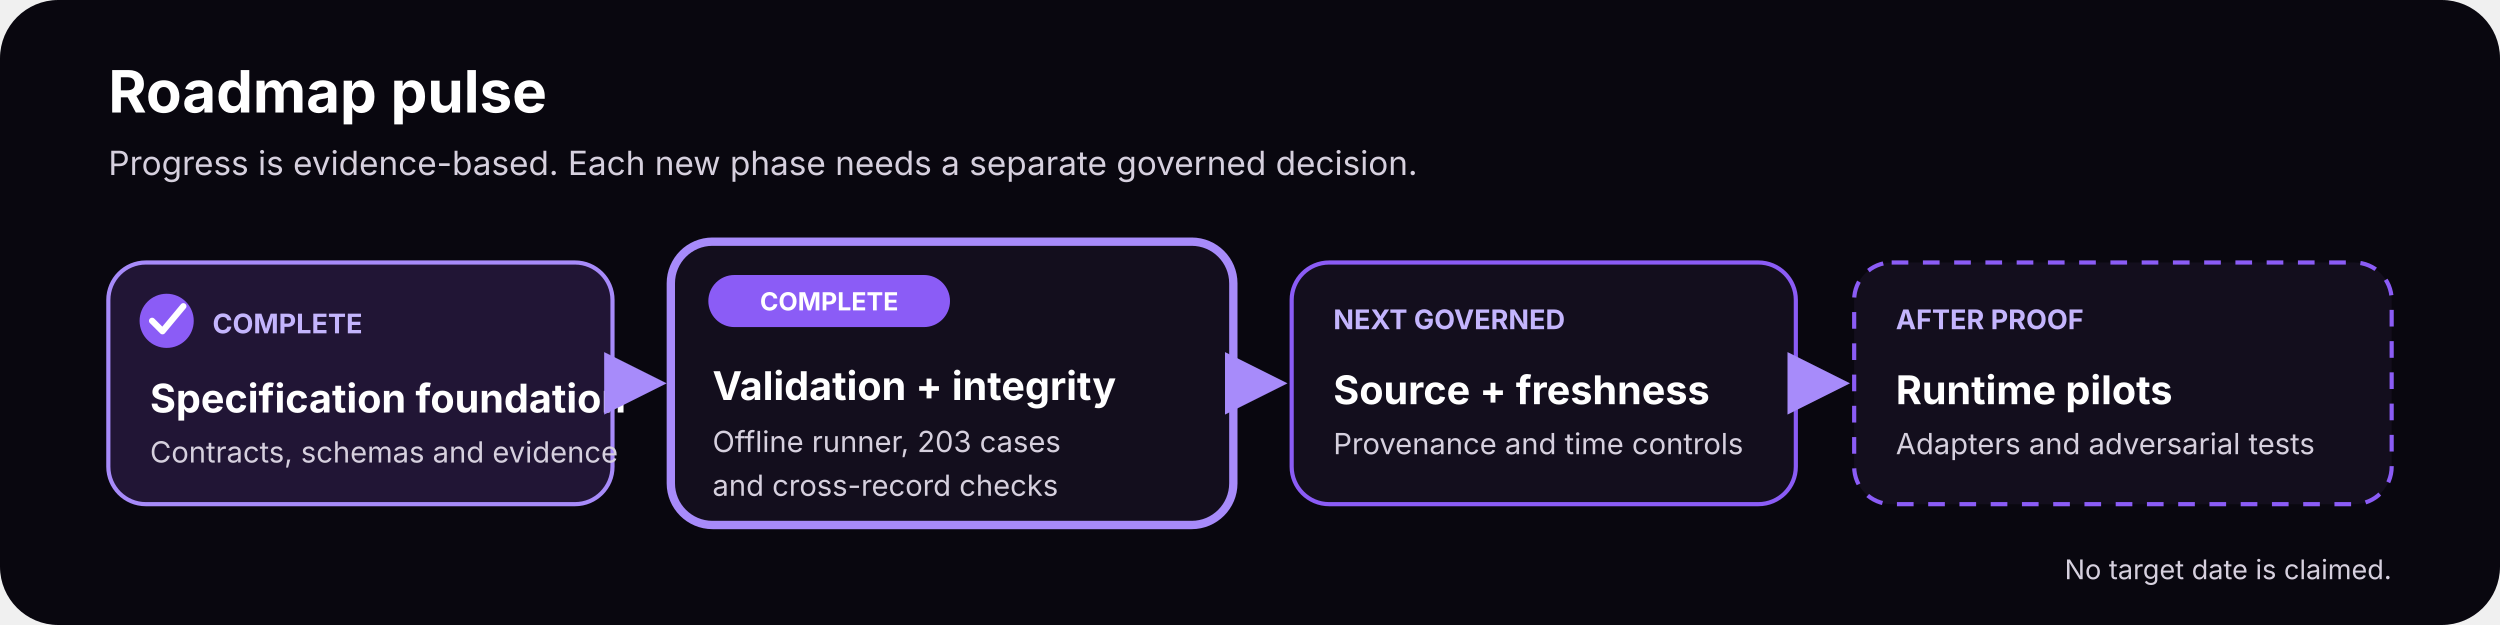
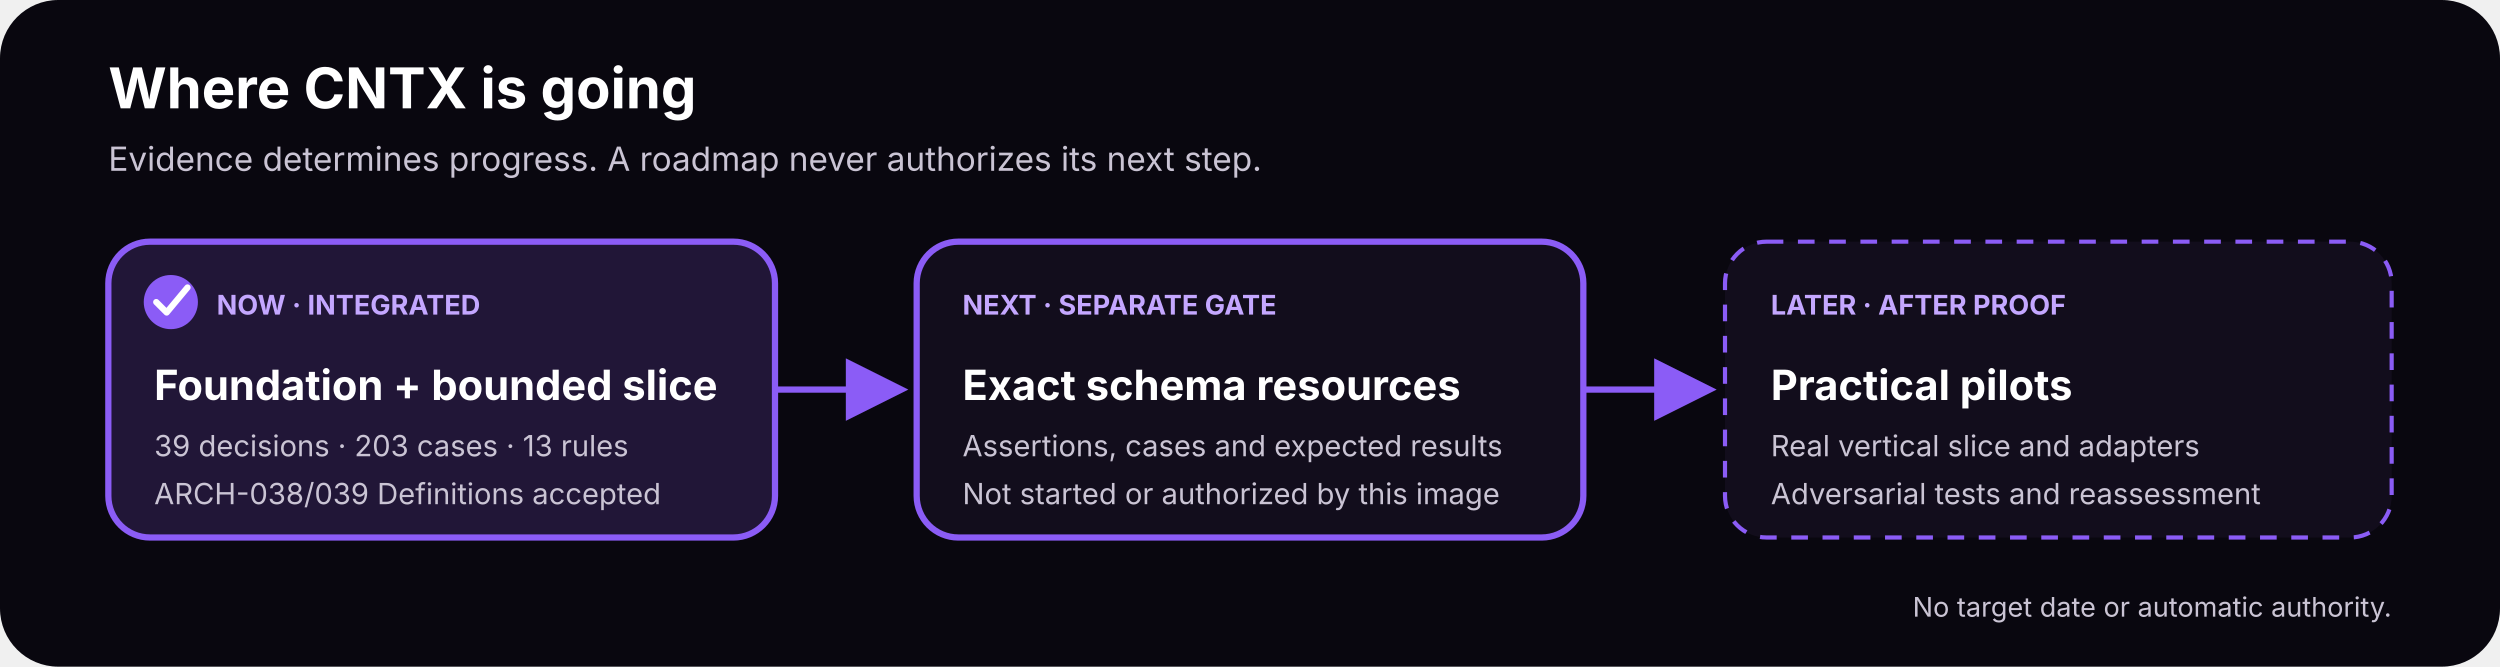
- <svg xmlns="http://www.w3.org/2000/svg" viewBox="0 0 1200 300" role="img" aria-labelledby="title desc">
+ <svg xmlns="http://www.w3.org/2000/svg" viewBox="0 0 1200 320" role="img" aria-labelledby="title desc">
  <defs>
    <marker id="arrow" markerWidth="10" markerHeight="10" refX="8" refY="5" orient="auto">
-       <path d="M0 0l10 5-10 5z" fill="#A78BFA" />
+       <path d="M0 0l10 5-10 5z" fill="#8B5CF6" />
    </marker>
  </defs>
-   <rect width="1200" height="300" rx="28" fill="#09070F" />
-   <text x="52" y="54" fill="#FFFFFF" font-family="Inter,Segoe UI,Arial,sans-serif" font-size="28" font-weight="700">Roadmap pulse</text>
-   <text x="52" y="84" fill="#D6D0DE" font-family="Inter,Segoe UI,Arial,sans-serif" font-size="16">Progress is evidence-based. Each new phase needs a separate governed decision.</text>
+   <rect width="1200" height="320" rx="28" fill="#09070F" />
+   <text x="52" y="52" fill="#FFFFFF" font-family="Inter,Segoe UI,Arial,sans-serif" font-size="27" font-weight="700">Where CNTX is going</text>
+   <text x="52" y="82" fill="#CAC4D4" font-family="Inter,Segoe UI,Arial,sans-serif" font-size="16">Evidence determines progress. A roadmap never authorizes its next step.</text>
  <g font-family="Inter,Segoe UI,Arial,sans-serif">
-     <g transform="translate(52 126)">
-       <rect width="242" height="116" rx="18" fill="#211535" stroke="#A78BFA" stroke-width="2" />
-       <circle cx="28" cy="28" r="13" fill="#8B5CF6" />
-       <path d="M21 28l5 5 10-12" fill="none" stroke="#FFFFFF" stroke-width="3" stroke-linecap="round" stroke-linejoin="round" />
-       <text x="50" y="34" fill="#C4B5FD" font-size="13" font-weight="700">COMPLETE</text>
-       <text x="20" y="72" fill="#FFFFFF" font-size="19" font-weight="700">Specification foundation</text>
-       <text x="20" y="96" fill="#D6D0DE" font-size="14">Contracts, schemas and evidence</text>
+     <g transform="translate(52 116)">
+       <rect width="320" height="142" rx="20" fill="#211637" stroke="#8B5CF6" stroke-width="3" />
+       <circle cx="30" cy="29" r="13" fill="#8B5CF6" />
+       <path d="M23 29l5 5 10-12" fill="none" stroke="#FFFFFF" stroke-width="3" stroke-linecap="round" stroke-linejoin="round" />
+       <text x="52" y="35" fill="#C4A7FF" font-size="13" font-weight="700">NOW · INTEGRATED</text>
+       <text x="22" y="76" fill="#FFFFFF" font-size="20" font-weight="700">Foundation + bounded slice</text>
+       <text x="22" y="103" fill="#CAC4D4" font-size="14">39 decisions · 203 cases · 13 rules</text>
+       <text x="22" y="126" fill="#CAC4D4" font-size="14">ARCH-038/039 Definitions accepted</text>
    </g>
-     <g transform="translate(322 116)">
-       <rect width="270" height="136" rx="20" fill="#130E1D" stroke="#A78BFA" stroke-width="4" />
-       <rect x="18" y="16" width="116" height="25" rx="12.5" fill="#8B5CF6" />
-       <text x="76" y="33" text-anchor="middle" fill="#FFFFFF" font-size="12" font-weight="700">COMPLETE</text>
-       <text x="20" y="76" fill="#FFFFFF" font-size="19" font-weight="700">Validation + integrity</text>
-       <text x="20" y="101" fill="#D6D0DE" font-size="14">Offline runner, 203 cases</text>
-       <text x="20" y="122" fill="#D6D0DE" font-size="14">and cross-record checks</text>
+     <g transform="translate(440 116)">
+       <rect width="320" height="142" rx="20" fill="#120D1C" stroke="#8B5CF6" stroke-width="3" />
+       <text x="22" y="35" fill="#C4A7FF" font-size="13" font-weight="700">NEXT · SEPARATE GATE</text>
+       <text x="22" y="76" fill="#FFFFFF" font-size="20" font-weight="700">Exact schema resources</text>
+       <text x="22" y="103" fill="#CAC4D4" font-size="14">Assertions, cases and expected results</text>
+       <text x="22" y="126" fill="#CAC4D4" font-size="14">Not started or authorized by this image</text>
    </g>
-     <g transform="translate(620 126)">
-       <rect width="242" height="116" rx="18" fill="#130E1D" stroke="#8B5CF6" stroke-width="2" />
-       <text x="20" y="32" fill="#C4B5FD" font-size="13" font-weight="700">NEXT GOVERNED</text>
-       <text x="20" y="68" fill="#FFFFFF" font-size="19" font-weight="700">Source + freshness</text>
-       <text x="20" y="92" fill="#D6D0DE" font-size="14">Provenance and time controls</text>
-     </g>
-     <g transform="translate(890 126)">
-       <rect width="258" height="116" rx="18" fill="#130E1D" stroke="#8B5CF6" stroke-width="2" stroke-dasharray="8 7" />
-       <text x="20" y="32" fill="#C4B5FD" font-size="13" font-weight="700">AFTER PROOF</text>
-       <text x="20" y="68" fill="#FFFFFF" font-size="19" font-weight="700">Runtime pilots</text>
-       <text x="20" y="92" fill="#D6D0DE" font-size="14">Adapters and adversarial tests</text>
+     <g transform="translate(828 116)">
+       <rect width="320" height="142" rx="20" fill="#120D1C" stroke="#8B5CF6" stroke-width="2" stroke-dasharray="8 7" />
+       <text x="22" y="35" fill="#C4A7FF" font-size="13" font-weight="700">LATER · AFTER PROOF</text>
+       <text x="22" y="76" fill="#FFFFFF" font-size="20" font-weight="700">Practical pilots</text>
+       <text x="22" y="103" fill="#CAC4D4" font-size="14">Real vertical slice and adapters</text>
+       <text x="22" y="126" fill="#CAC4D4" font-size="14">Adversarial tests and reassessment</text>
    </g>
  </g>
-   <g stroke="#A78BFA" stroke-width="3" marker-end="url(#arrow)">
-     <path d="M294 184h20" />
-     <path d="M592 184h20" />
-     <path d="M862 184h20" />
+   <g stroke="#8B5CF6" stroke-width="3" marker-end="url(#arrow)">
+     <path d="M372 187h58" />
+     <path d="M760 187h58" />
  </g>
-   <text x="1148" y="278" text-anchor="end" fill="#D6D0DE" font-family="Inter,Segoe UI,Arial,sans-serif" font-size="13">No target date is claimed.</text>
+   <text x="1148" y="296" text-anchor="end" fill="#CAC4D4" font-family="Inter,Segoe UI,Arial,sans-serif" font-size="13">No target date or automatic authority.</text>
</svg>
